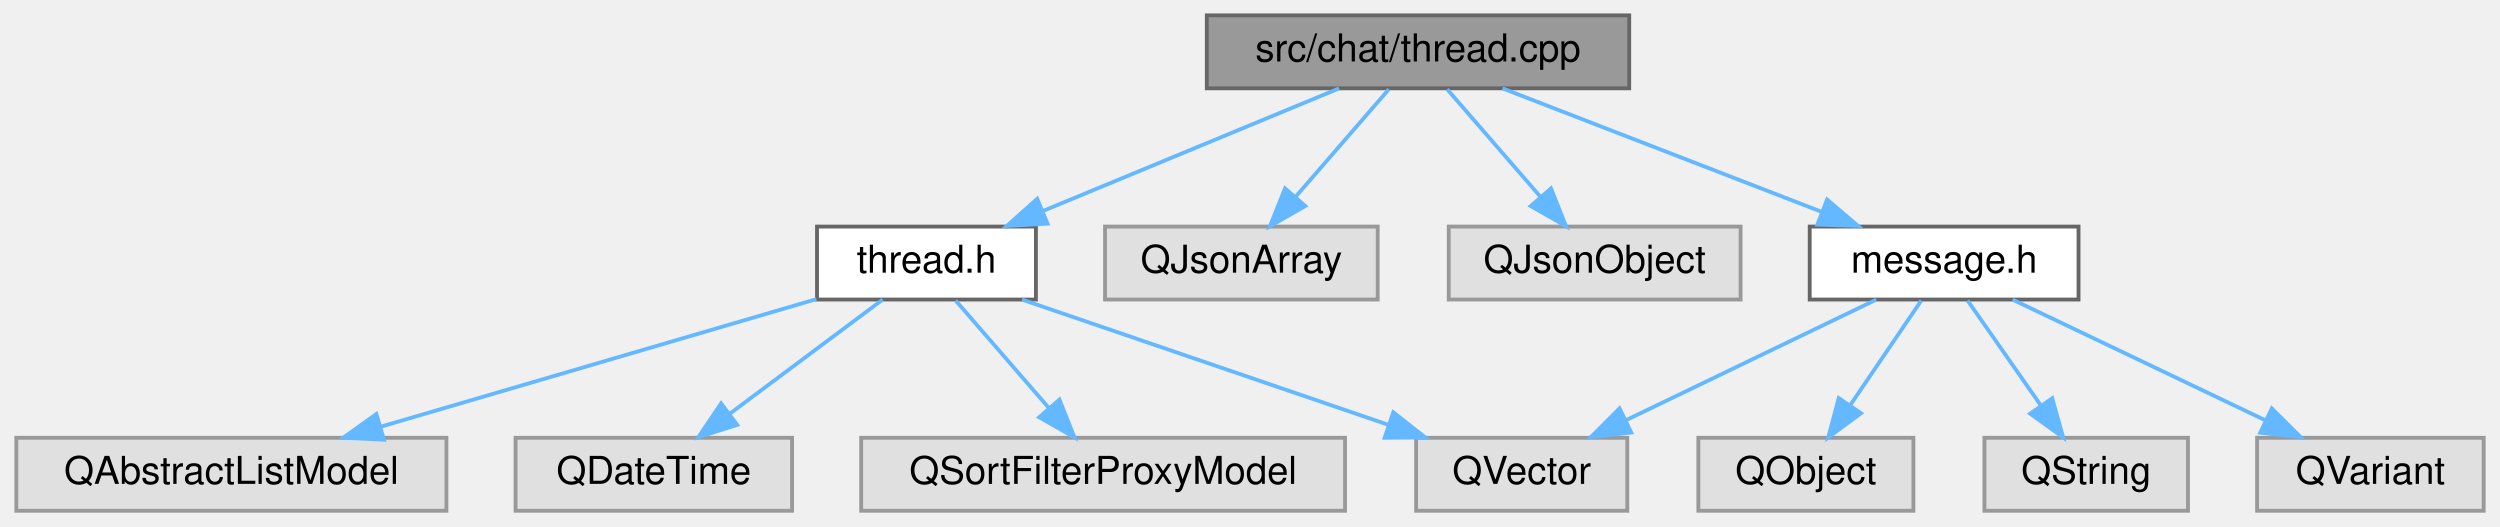
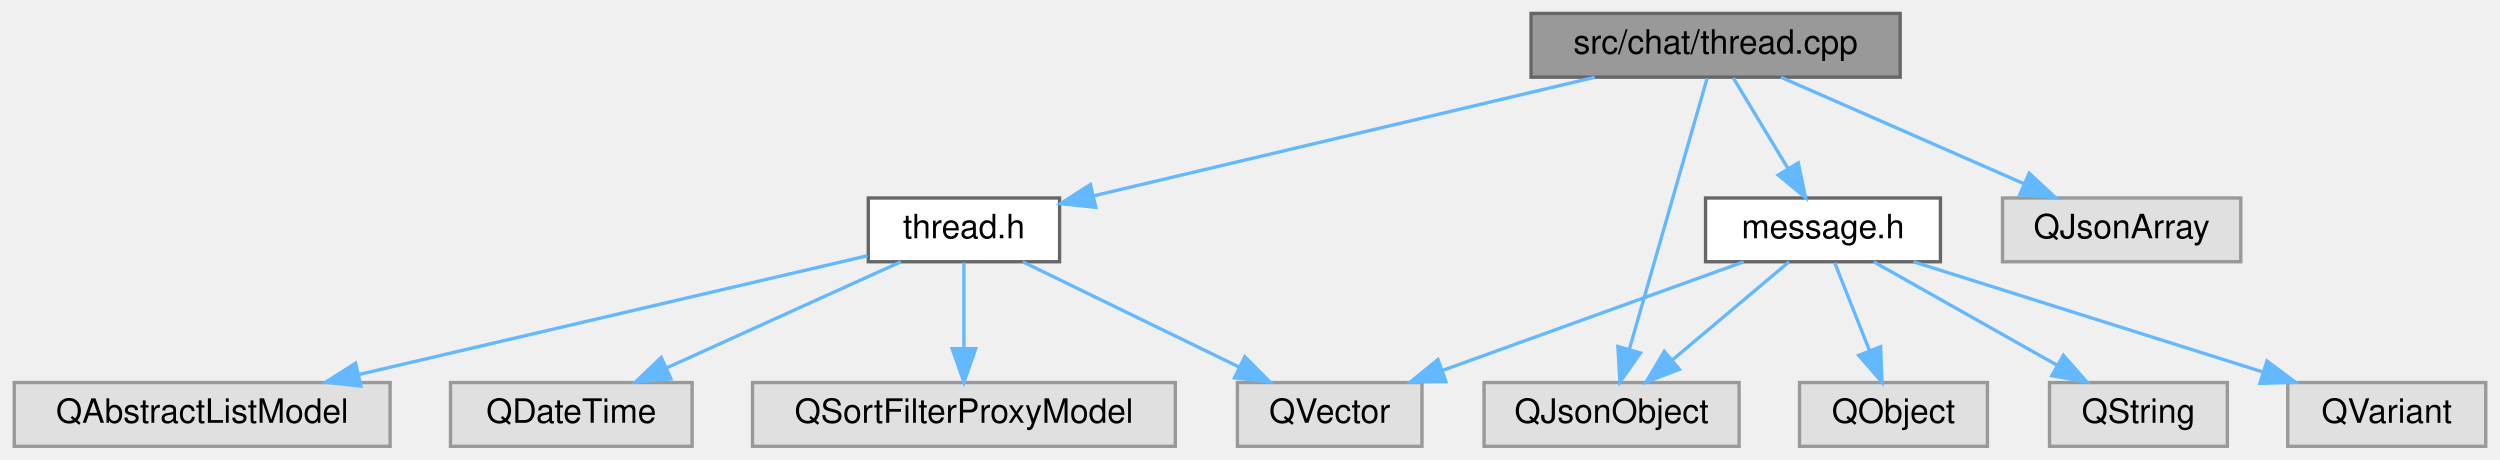
- <svg xmlns="http://www.w3.org/2000/svg" xmlns:xlink="http://www.w3.org/1999/xlink" width="651pt" height="137pt" viewBox="0.00 0.00 650.50 137.00">
+ <svg xmlns="http://www.w3.org/2000/svg" xmlns:xlink="http://www.w3.org/1999/xlink" width="745pt" height="137pt" viewBox="0.00 0.00 744.50 137.00">
  <g id="graph0" class="graph" transform="scale(1 1) rotate(0) translate(4 133)">
    <g id="Node000001" class="node">
      <g id="a_Node000001">
        <a xlink:title=" ">
-           <polygon fill="#999999" stroke="#666666" points="420,-129 310,-129 310,-110 420,-110 420,-129" />
-           <text text-anchor="middle" x="365" y="-117" font-family="Helvetica,sans-Serif" font-size="10.00">src/chat/thread.cpp</text>
+           <polygon fill="#999999" stroke="#666666" points="562,-129 452,-129 452,-110 562,-110 562,-129" />
+           <text text-anchor="middle" x="507" y="-117" font-family="Helvetica,sans-Serif" font-size="10.00">src/chat/thread.cpp</text>
        </a>
      </g>
    </g>
    <g id="Node000002" class="node">
      <g id="a_Node000002">
        <a xlink:href="thread_8h.html" target="_top" xlink:title=" ">
-           <polygon fill="white" stroke="#666666" points="265.5,-74 208.5,-74 208.5,-55 265.5,-55 265.5,-74" />
-           <text text-anchor="middle" x="237" y="-62" font-family="Helvetica,sans-Serif" font-size="10.00">thread.h</text>
+           <polygon fill="white" stroke="#666666" points="311.5,-74 254.5,-74 254.5,-55 311.5,-55 311.5,-74" />
+           <text text-anchor="middle" x="283" y="-62" font-family="Helvetica,sans-Serif" font-size="10.00">thread.h</text>
        </a>
      </g>
    </g>
    <g id="edge1_Node000001_Node000002" class="edge">
      <g id="a_edge1_Node000001_Node000002">
        <a xlink:title=" ">
-           <path fill="none" stroke="#63b8ff" d="M344.43,-109.98C323.57,-101.34 291.03,-87.87 267.23,-78.02" />
-           <polygon fill="#63b8ff" stroke="#63b8ff" points="268.52,-74.76 257.94,-74.17 265.84,-81.23 268.52,-74.76" />
+           <path fill="none" stroke="#63b8ff" d="M471.01,-109.98C430.11,-100.31 363.6,-84.57 321.63,-74.64" />
+           <polygon fill="#63b8ff" stroke="#63b8ff" points="322.32,-71.21 311.78,-72.31 320.7,-78.02 322.32,-71.21" />
        </a>
      </g>
    </g>
    <g id="Node000007" class="node">
      <g id="a_Node000007">
        <a xlink:title=" ">
-           <polygon fill="#e0e0e0" stroke="#999999" points="354.5,-74 283.5,-74 283.5,-55 354.5,-55 354.5,-74" />
-           <text text-anchor="middle" x="319" y="-62" font-family="Helvetica,sans-Serif" font-size="10.00">QJsonArray</text>
+           <polygon fill="#e0e0e0" stroke="#999999" points="663.5,-74 592.5,-74 592.5,-55 663.5,-55 663.5,-74" />
+           <text text-anchor="middle" x="628" y="-62" font-family="Helvetica,sans-Serif" font-size="10.00">QJsonArray</text>
        </a>
      </g>
    </g>
    <g id="edge6_Node000001_Node000007" class="edge">
      <g id="a_edge6_Node000001_Node000007">
        <a xlink:title=" ">
-           <path fill="none" stroke="#63b8ff" d="M357.4,-109.75C350.84,-102.18 341.18,-91.05 333.19,-81.84" />
-           <polygon fill="#63b8ff" stroke="#63b8ff" points="335.65,-79.35 326.45,-74.09 330.37,-83.94 335.65,-79.35" />
+           <path fill="none" stroke="#63b8ff" d="M526.44,-109.98C545.99,-101.42 576.38,-88.11 598.82,-78.28" />
+           <polygon fill="#63b8ff" stroke="#63b8ff" points="600.45,-81.39 608.21,-74.17 597.64,-74.98 600.45,-81.39" />
        </a>
      </g>
    </g>
    <g id="Node000008" class="node">
      <g id="a_Node000008">
        <a xlink:title=" ">
-           <polygon fill="#e0e0e0" stroke="#999999" points="449,-74 373,-74 373,-55 449,-55 449,-74" />
-           <text text-anchor="middle" x="411" y="-62" font-family="Helvetica,sans-Serif" font-size="10.00">QJsonObject</text>
+           <polygon fill="#e0e0e0" stroke="#999999" points="514,-19 438,-19 438,0 514,0 514,-19" />
+           <text text-anchor="middle" x="476" y="-7" font-family="Helvetica,sans-Serif" font-size="10.00">QJsonObject</text>
        </a>
      </g>
    </g>
    <g id="edge7_Node000001_Node000008" class="edge">
      <g id="a_edge7_Node000001_Node000008">
        <a xlink:title=" ">
-           <path fill="none" stroke="#63b8ff" d="M372.6,-109.75C379.16,-102.18 388.82,-91.05 396.81,-81.84" />
-           <polygon fill="#63b8ff" stroke="#63b8ff" points="399.63,-83.94 403.55,-74.09 394.35,-79.35 399.63,-83.94" />
+           <path fill="none" stroke="#63b8ff" d="M504.46,-109.66C499.42,-92.09 488.04,-52.45 481.3,-28.95" />
+           <polygon fill="#63b8ff" stroke="#63b8ff" points="484.61,-27.8 478.49,-19.16 477.88,-29.74 484.61,-27.8" />
        </a>
      </g>
    </g>
    <g id="Node000009" class="node">
      <g id="a_Node000009">
        <a xlink:href="message_8h.html" target="_top" xlink:title=" ">
-           <polygon fill="white" stroke="#666666" points="537,-74 467,-74 467,-55 537,-55 537,-74" />
-           <text text-anchor="middle" x="502" y="-62" font-family="Helvetica,sans-Serif" font-size="10.00">message.h</text>
+           <polygon fill="white" stroke="#666666" points="574,-74 504,-74 504,-55 574,-55 574,-74" />
+           <text text-anchor="middle" x="539" y="-62" font-family="Helvetica,sans-Serif" font-size="10.00">message.h</text>
        </a>
      </g>
    </g>
    <g id="edge8_Node000001_Node000009" class="edge">
      <g id="a_edge8_Node000001_Node000009">
        <a xlink:title=" ">
-           <path fill="none" stroke="#63b8ff" d="M387.01,-109.98C409.45,-101.3 444.48,-87.75 469.99,-77.88" />
-           <polygon fill="#63b8ff" stroke="#63b8ff" points="471.52,-81.04 479.59,-74.17 469,-74.51 471.52,-81.04" />
+           <path fill="none" stroke="#63b8ff" d="M512.28,-109.75C516.71,-102.42 523.16,-91.73 528.62,-82.7" />
+           <polygon fill="#63b8ff" stroke="#63b8ff" points="531.64,-84.46 533.81,-74.09 525.65,-80.84 531.64,-84.46" />
        </a>
      </g>
    </g>
    <g id="Node000003" class="node">
      <g id="a_Node000003">
        <a xlink:title=" ">
          <polygon fill="#e0e0e0" stroke="#999999" points="112,-19 0,-19 0,0 112,0 112,-19" />
          <text text-anchor="middle" x="56" y="-7" font-family="Helvetica,sans-Serif" font-size="10.00">QAbstractListModel</text>
        </a>
      </g>
    </g>
    <g id="edge2_Node000002_Node000003" class="edge">
      <g id="a_edge2_Node000002_Node000003">
        <a xlink:title=" ">
-           <path fill="none" stroke="#63b8ff" d="M208.32,-55.1C177.65,-46.12 128.85,-31.83 94.77,-21.85" />
-           <polygon fill="#63b8ff" stroke="#63b8ff" points="95.73,-18.49 85.15,-19.03 93.76,-25.2 95.73,-18.49" />
+           <path fill="none" stroke="#63b8ff" d="M254.25,-56.79C216.1,-47.88 148.26,-32.04 102.7,-21.4" />
+           <polygon fill="#63b8ff" stroke="#63b8ff" points="103.31,-17.95 92.77,-19.09 101.71,-24.77 103.31,-17.95" />
        </a>
      </g>
    </g>
    <g id="Node000004" class="node">
      <g id="a_Node000004">
        <a xlink:title=" ">
          <polygon fill="#e0e0e0" stroke="#999999" points="202,-19 130,-19 130,0 202,0 202,-19" />
          <text text-anchor="middle" x="166" y="-7" font-family="Helvetica,sans-Serif" font-size="10.00">QDateTime</text>
        </a>
      </g>
    </g>
    <g id="edge3_Node000002_Node000004" class="edge">
      <g id="a_edge3_Node000002_Node000004">
        <a xlink:title=" ">
-           <path fill="none" stroke="#63b8ff" d="M225.59,-54.98C214.89,-47 198.66,-34.88 185.84,-25.31" />
-           <polygon fill="#63b8ff" stroke="#63b8ff" points="187.72,-22.35 177.61,-19.17 183.53,-27.96 187.72,-22.35" />
+           <path fill="none" stroke="#63b8ff" d="M264.2,-54.98C245.38,-46.46 216.18,-33.23 194.5,-23.41" />
+           <polygon fill="#63b8ff" stroke="#63b8ff" points="195.69,-20.11 185.14,-19.17 192.8,-26.48 195.69,-20.11" />
        </a>
      </g>
    </g>
    <g id="Node000005" class="node">
      <g id="a_Node000005">
        <a xlink:title=" ">
          <polygon fill="#e0e0e0" stroke="#999999" points="346,-19 220,-19 220,0 346,0 346,-19" />
          <text text-anchor="middle" x="283" y="-7" font-family="Helvetica,sans-Serif" font-size="10.00">QSortFilterProxyModel</text>
        </a>
      </g>
    </g>
    <g id="edge4_Node000002_Node000005" class="edge">
      <g id="a_edge4_Node000002_Node000005">
        <a xlink:title=" ">
-           <path fill="none" stroke="#63b8ff" d="M244.6,-54.75C251.16,-47.18 260.82,-36.05 268.81,-26.84" />
-           <polygon fill="#63b8ff" stroke="#63b8ff" points="271.63,-28.94 275.55,-19.09 266.35,-24.35 271.63,-28.94" />
+           <path fill="none" stroke="#63b8ff" d="M283,-54.75C283,-47.8 283,-37.85 283,-29.13" />
+           <polygon fill="#63b8ff" stroke="#63b8ff" points="286.5,-29.09 283,-19.09 279.5,-29.09 286.5,-29.09" />
        </a>
      </g>
    </g>
    <g id="Node000006" class="node">
      <g id="a_Node000006">
        <a xlink:title=" ">
          <polygon fill="#e0e0e0" stroke="#999999" points="419.5,-19 364.5,-19 364.5,0 419.5,0 419.5,-19" />
          <text text-anchor="middle" x="392" y="-7" font-family="Helvetica,sans-Serif" font-size="10.00">QVector</text>
        </a>
      </g>
    </g>
    <g id="edge5_Node000002_Node000006" class="edge">
      <g id="a_edge5_Node000002_Node000006">
        <a xlink:title=" ">
-           <path fill="none" stroke="#63b8ff" d="M261.9,-54.98C287.7,-46.16 328.22,-32.31 357.18,-22.41" />
-           <polygon fill="#63b8ff" stroke="#63b8ff" points="358.57,-25.63 366.9,-19.08 356.31,-19.01 358.57,-25.63" />
-         </a>
-       </g>
-     </g>
-     <g id="edge12_Node000009_Node000006" class="edge">
-       <g id="a_edge12_Node000009_Node000006">
-         <a xlink:title=" ">
-           <path fill="none" stroke="#63b8ff" d="M484.33,-54.98C466.71,-46.5 439.42,-33.35 419.07,-23.54" />
-           <polygon fill="#63b8ff" stroke="#63b8ff" points="420.52,-20.36 409.99,-19.17 417.48,-26.66 420.52,-20.36" />
+           <path fill="none" stroke="#63b8ff" d="M300.51,-54.98C317.97,-46.5 345.01,-33.35 365.17,-23.54" />
+           <polygon fill="#63b8ff" stroke="#63b8ff" points="366.71,-26.69 374.17,-19.17 363.64,-20.4 366.71,-26.69" />
+         </a>
+       </g>
+     </g>
+     <g id="edge13_Node000009_Node000006" class="edge">
+       <g id="a_edge13_Node000009_Node000006">
+         <a xlink:title=" ">
+           <path fill="none" stroke="#63b8ff" d="M515.38,-54.98C491.1,-46.23 453.05,-32.51 425.63,-22.62" />
+           <polygon fill="#63b8ff" stroke="#63b8ff" points="426.64,-19.27 416.05,-19.17 424.27,-25.85 426.64,-19.27" />
+         </a>
+       </g>
+     </g>
+     <g id="edge9_Node000009_Node000008" class="edge">
+       <g id="a_edge9_Node000009_Node000008">
+         <a xlink:title=" ">
+           <path fill="none" stroke="#63b8ff" d="M528.88,-54.98C519.56,-47.15 505.53,-35.34 494.26,-25.86" />
+           <polygon fill="#63b8ff" stroke="#63b8ff" points="496.21,-22.93 486.31,-19.17 491.71,-28.29 496.21,-22.93" />
        </a>
      </g>
    </g>
    <g id="Node000010" class="node">
      <g id="a_Node000010">
        <a xlink:title=" ">
-           <polygon fill="#e0e0e0" stroke="#999999" points="494,-19 438,-19 438,0 494,0 494,-19" />
-           <text text-anchor="middle" x="466" y="-7" font-family="Helvetica,sans-Serif" font-size="10.00">QObject</text>
-         </a>
-       </g>
-     </g>
-     <g id="edge9_Node000009_Node000010" class="edge">
-       <g id="a_edge9_Node000009_Node000010">
-         <a xlink:title=" ">
-           <path fill="none" stroke="#63b8ff" d="M496.06,-54.75C491.02,-47.34 483.66,-36.5 477.49,-27.41" />
-           <polygon fill="#63b8ff" stroke="#63b8ff" points="480.35,-25.39 471.83,-19.09 474.56,-29.33 480.35,-25.39" />
+           <polygon fill="#e0e0e0" stroke="#999999" points="588,-19 532,-19 532,0 588,0 588,-19" />
+           <text text-anchor="middle" x="560" y="-7" font-family="Helvetica,sans-Serif" font-size="10.00">QObject</text>
+         </a>
+       </g>
+     </g>
+     <g id="edge10_Node000009_Node000010" class="edge">
+       <g id="a_edge10_Node000009_Node000010">
+         <a xlink:title=" ">
+           <path fill="none" stroke="#63b8ff" d="M542.47,-54.75C545.28,-47.65 549.34,-37.4 552.85,-28.56" />
+           <polygon fill="#63b8ff" stroke="#63b8ff" points="556.17,-29.68 556.6,-19.09 549.66,-27.1 556.17,-29.68" />
        </a>
      </g>
    </g>
    <g id="Node000011" class="node">
      <g id="a_Node000011">
        <a xlink:title=" ">
-           <polygon fill="#e0e0e0" stroke="#999999" points="565.5,-19 512.5,-19 512.5,0 565.5,0 565.5,-19" />
-           <text text-anchor="middle" x="539" y="-7" font-family="Helvetica,sans-Serif" font-size="10.00">QString</text>
-         </a>
-       </g>
-     </g>
-     <g id="edge10_Node000009_Node000011" class="edge">
-       <g id="a_edge10_Node000009_Node000011">
-         <a xlink:title=" ">
-           <path fill="none" stroke="#63b8ff" d="M508.11,-54.75C513.28,-47.34 520.85,-36.5 527.19,-27.41" />
-           <polygon fill="#63b8ff" stroke="#63b8ff" points="530.15,-29.29 533,-19.09 524.41,-25.29 530.15,-29.29" />
+           <polygon fill="#e0e0e0" stroke="#999999" points="659.5,-19 606.5,-19 606.5,0 659.5,0 659.5,-19" />
+           <text text-anchor="middle" x="633" y="-7" font-family="Helvetica,sans-Serif" font-size="10.00">QString</text>
+         </a>
+       </g>
+     </g>
+     <g id="edge11_Node000009_Node000011" class="edge">
+       <g id="a_edge11_Node000009_Node000011">
+         <a xlink:title=" ">
+           <path fill="none" stroke="#63b8ff" d="M554.1,-54.98C568.82,-46.69 591.42,-33.94 608.67,-24.22" />
+           <polygon fill="#63b8ff" stroke="#63b8ff" points="610.63,-27.13 617.62,-19.17 607.19,-21.03 610.63,-27.13" />
        </a>
      </g>
    </g>
    <g id="Node000012" class="node">
      <g id="a_Node000012">
        <a xlink:title=" ">
-           <polygon fill="#e0e0e0" stroke="#999999" points="642.5,-19 583.5,-19 583.5,0 642.5,0 642.5,-19" />
-           <text text-anchor="middle" x="613" y="-7" font-family="Helvetica,sans-Serif" font-size="10.00">QVariant</text>
-         </a>
-       </g>
-     </g>
-     <g id="edge11_Node000009_Node000012" class="edge">
-       <g id="a_edge11_Node000009_Node000012">
-         <a xlink:title=" ">
-           <path fill="none" stroke="#63b8ff" d="M519.83,-54.98C537.61,-46.5 565.15,-33.35 585.68,-23.54" />
-           <polygon fill="#63b8ff" stroke="#63b8ff" points="587.33,-26.64 594.84,-19.17 584.31,-20.32 587.33,-26.64" />
+           <polygon fill="#e0e0e0" stroke="#999999" points="736.5,-19 677.5,-19 677.5,0 736.5,0 736.5,-19" />
+           <text text-anchor="middle" x="707" y="-7" font-family="Helvetica,sans-Serif" font-size="10.00">QVariant</text>
+         </a>
+       </g>
+     </g>
+     <g id="edge12_Node000009_Node000012" class="edge">
+       <g id="a_edge12_Node000009_Node000012">
+         <a xlink:title=" ">
+           <path fill="none" stroke="#63b8ff" d="M565.99,-54.98C594.2,-46.09 638.64,-32.07 670.08,-22.15" />
+           <polygon fill="#63b8ff" stroke="#63b8ff" points="671.31,-25.43 679.8,-19.08 669.21,-18.75 671.31,-25.43" />
        </a>
      </g>
    </g>
  </g>
</svg>
